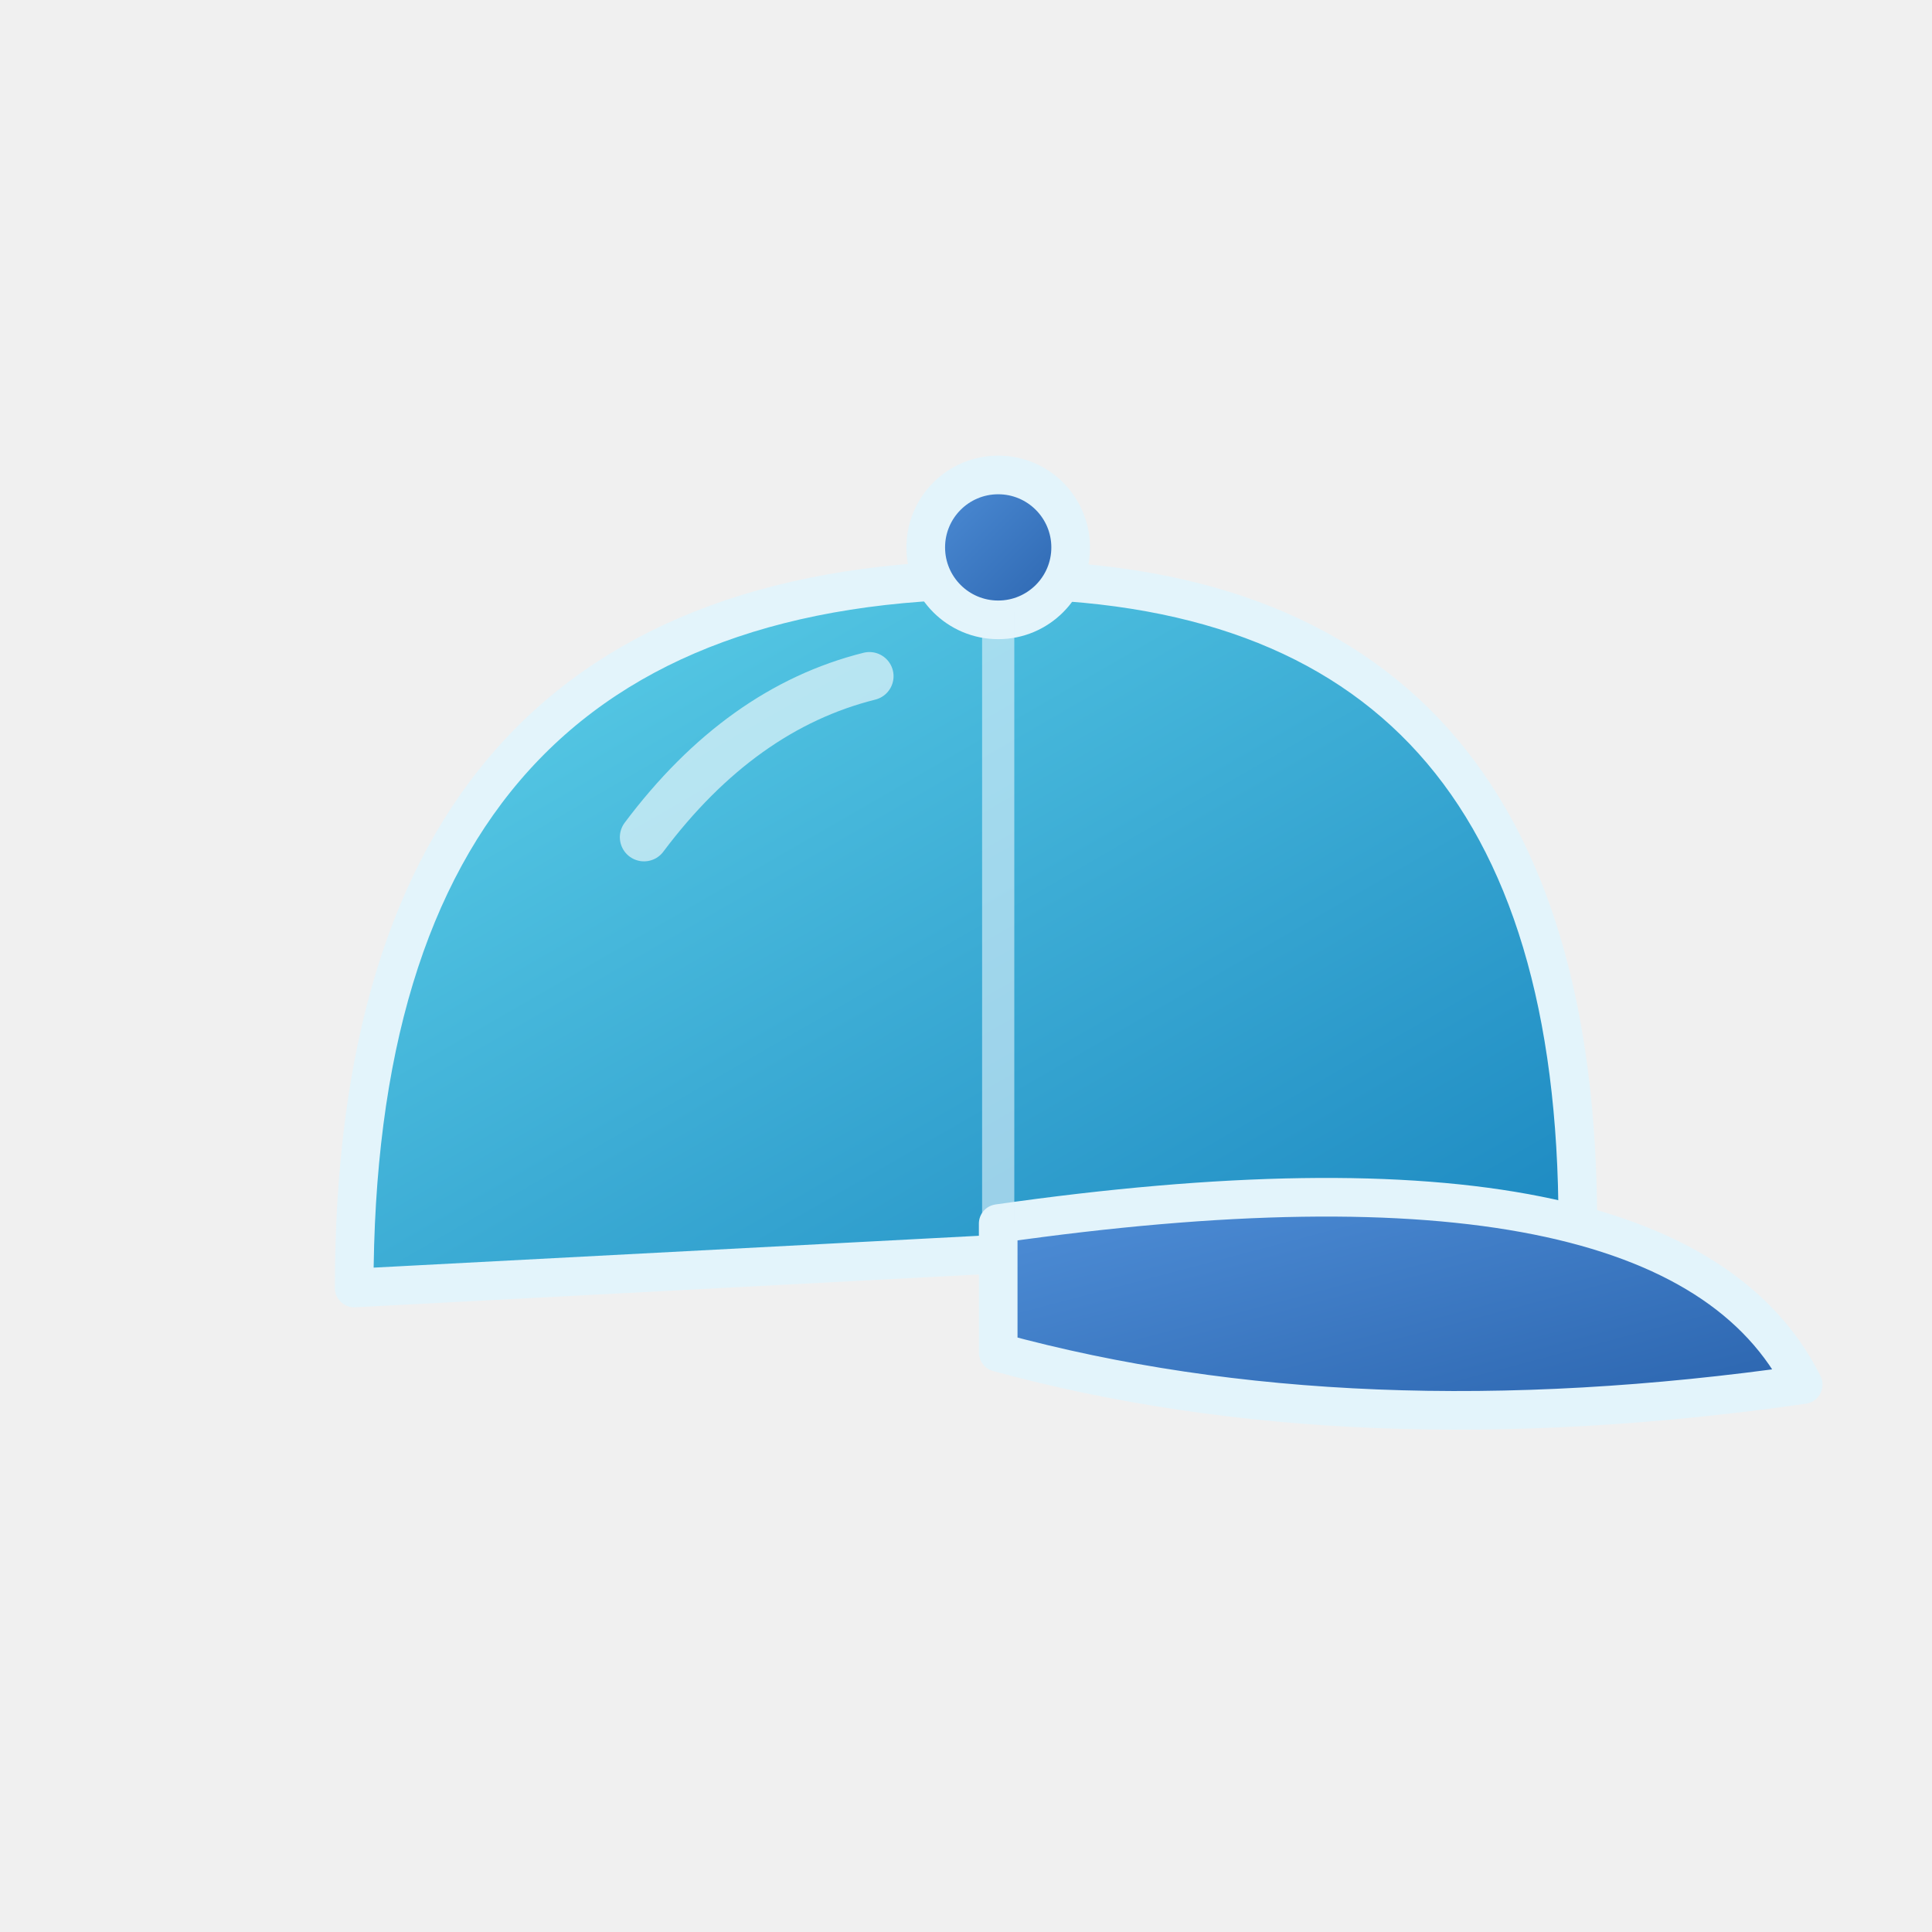
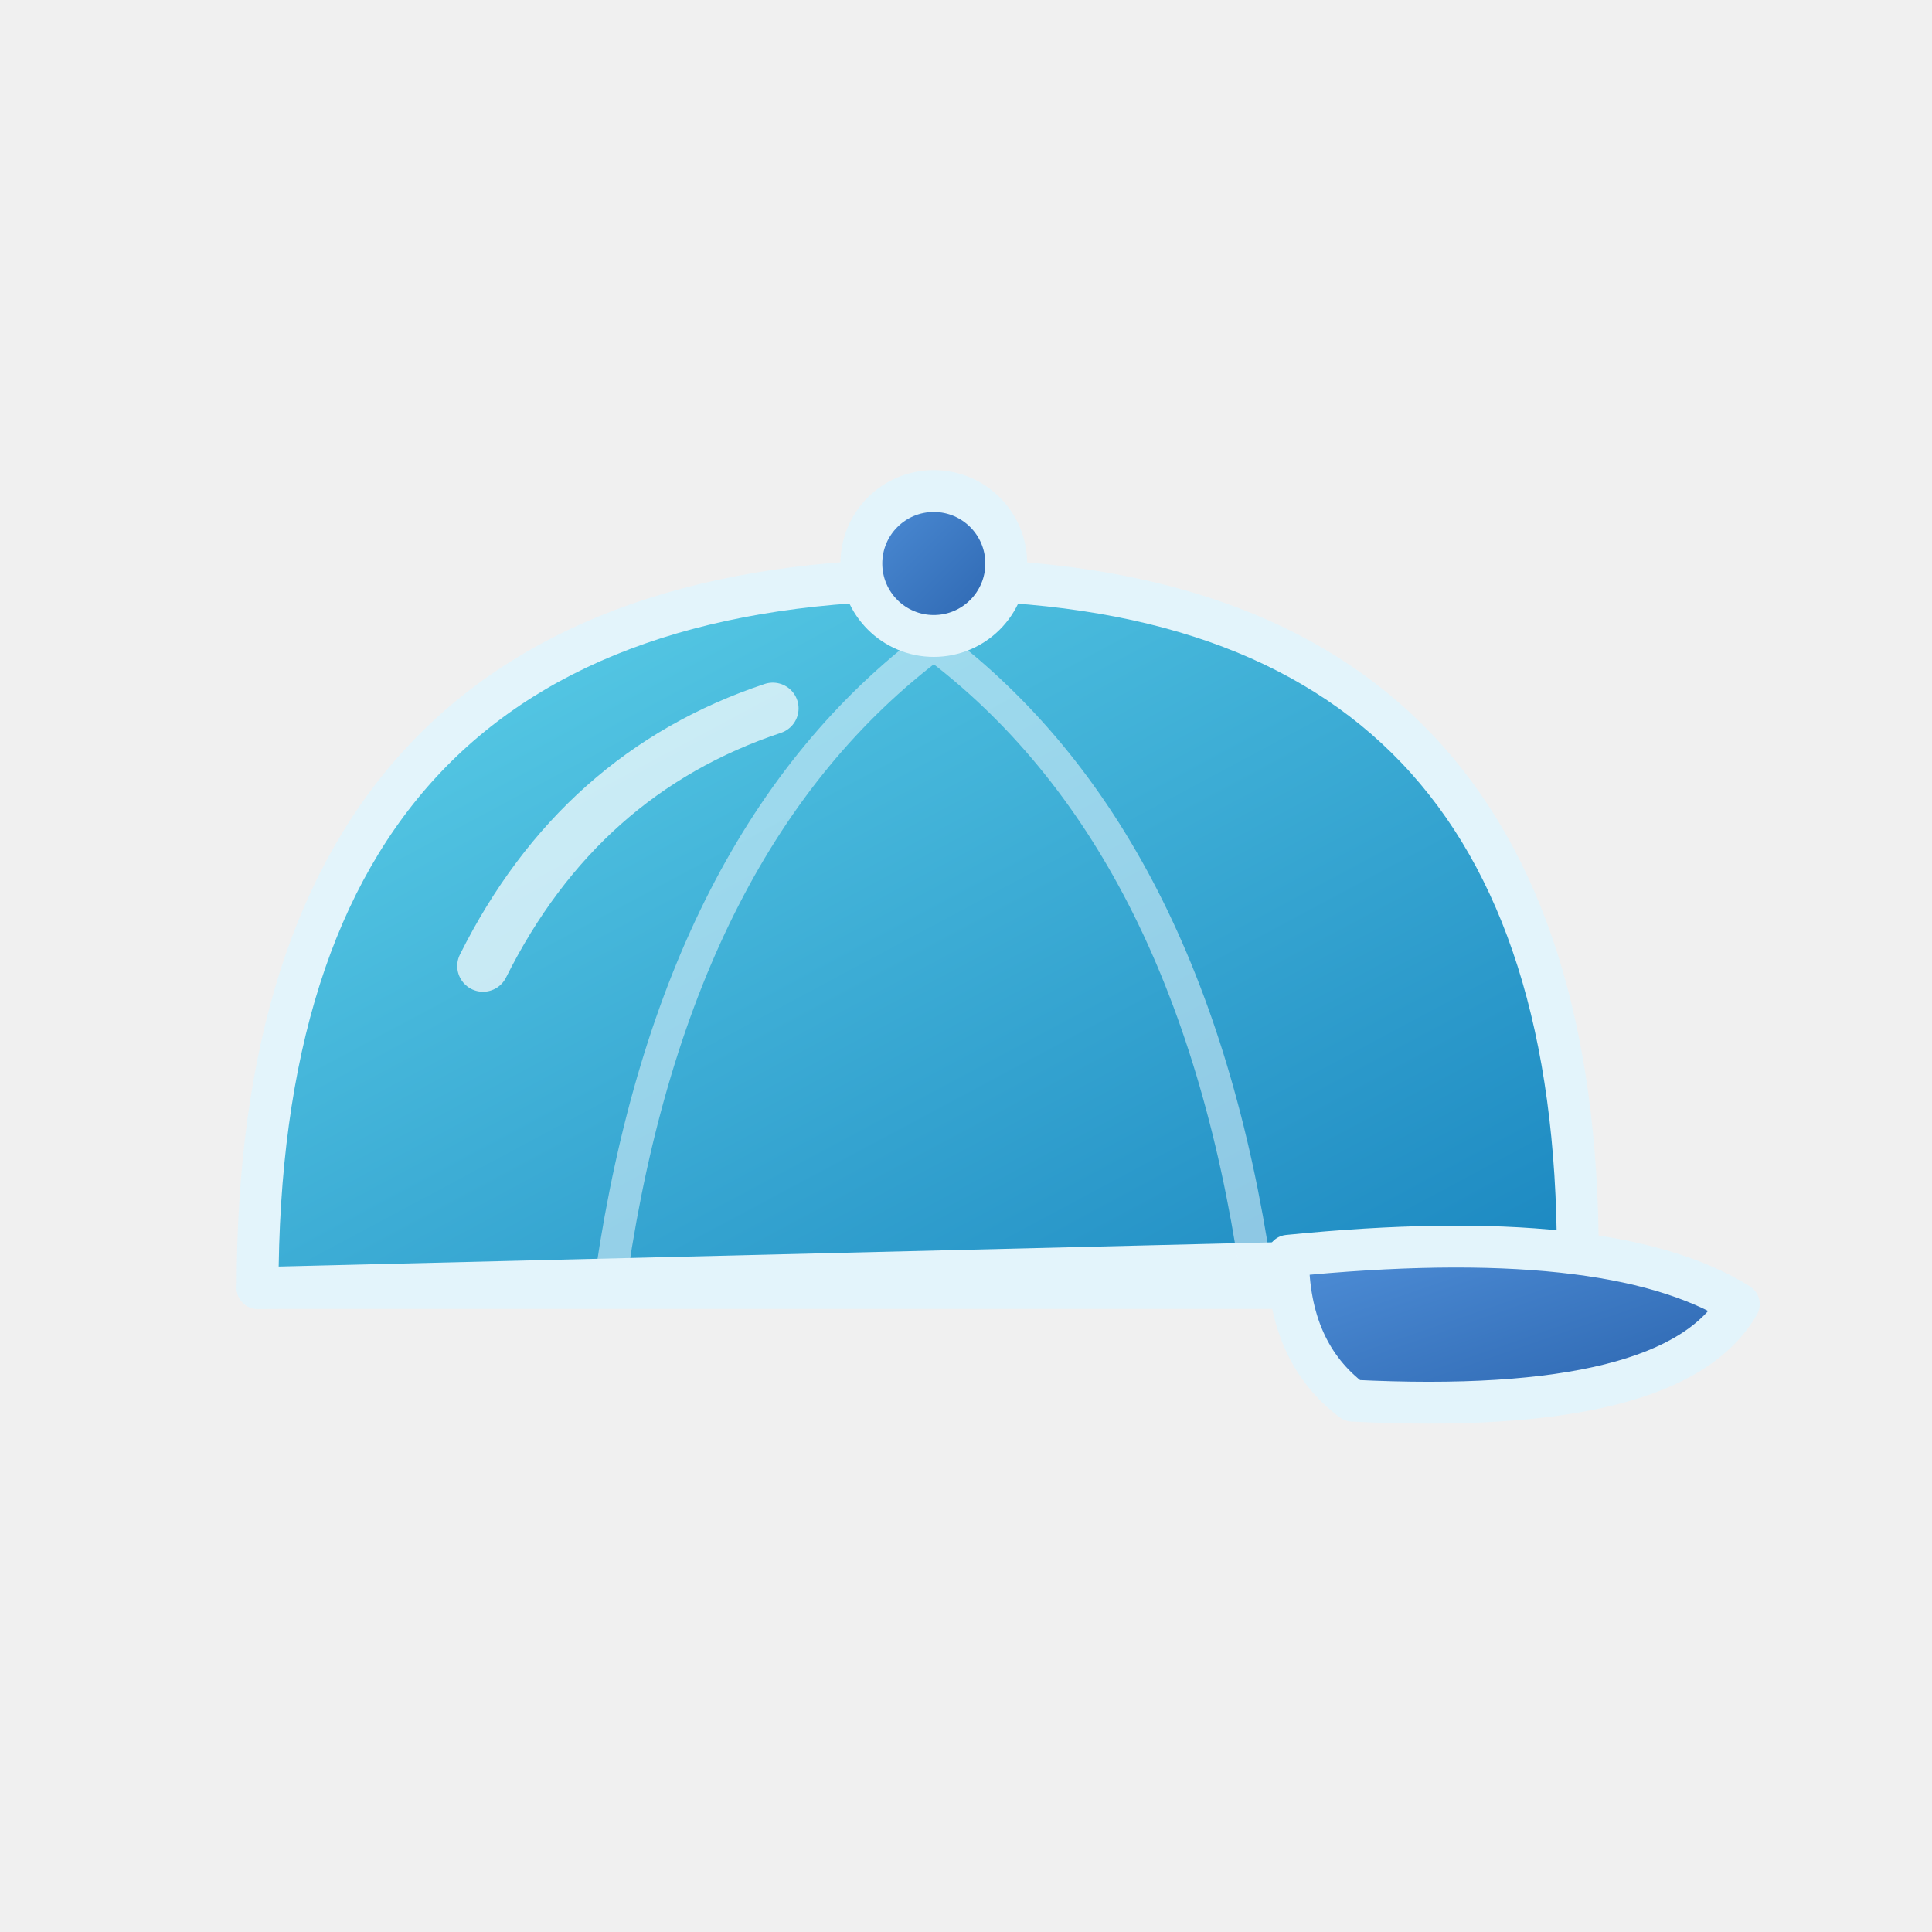
<svg xmlns="http://www.w3.org/2000/svg" viewBox="0 0 120 120">
  <defs>
    <linearGradient id="g" x1="0" y1="0" x2="1" y2="1">
      <stop offset="0" stop-color="#5fd3ea" />
      <stop offset="1" stop-color="#1a86c0" />
    </linearGradient>
    <linearGradient id="n" x1="0" y1="0" x2="1" y2="1">
      <stop offset="0" stop-color="#4f8fd8" />
      <stop offset="1" stop-color="#2a63ad" />
    </linearGradient>
  </defs>
-   <path d="M22 80 Q22 36 62 36 Q98 36 98 76 Z" fill="url(#g)" stroke="#e3f4fb" stroke-width="2.4" stroke-linejoin="round" stroke-linecap="round" />
-   <path d="M62 76 Q104 70 112 86 Q84 90 62 84 Z" fill="url(#n)" stroke="#e3f4fb" stroke-width="2.4" stroke-linejoin="round" stroke-linecap="round" />
-   <circle cx="62" cy="34" r="4.5" fill="url(#n)" stroke="#e3f4fb" stroke-width="2.4" stroke-linejoin="round" stroke-linecap="round" />
-   <path d="M62 38 L62 76" stroke="#e3f4fb" stroke-width="2" stroke-opacity=".6" />
-   <path d="M40 52 Q46 44 54 42" stroke="#fff" stroke-opacity=".6" stroke-width="3" fill="none" stroke-linecap="round" />
+   <path d="M16 80 Q16 36 58 36 Q98 36 98 78 Z" fill="url(#g)" stroke="#e3f4fb" stroke-width="2.6" stroke-linejoin="round" stroke-linecap="round" />
+   <path d="M58 40 Q42 52 38 79 M58 40 Q74 52 78 79" fill="none" stroke="#e3f4fb" stroke-width="2" stroke-linecap="round" stroke-opacity=".55" />
+   <path d="M16 80 H98" fill="none" stroke="#e3f4fb" stroke-width="2.6" stroke-linejoin="round" stroke-linecap="round" />
+   <path d="M80 78 Q100 76 108 81 Q104 88 84 87 Q80 84 80 78 Z" fill="url(#n)" stroke="#e3f4fb" stroke-width="2.6" stroke-linejoin="round" stroke-linecap="round" />
+   <circle cx="58" cy="35" r="4.5" fill="url(#n)" stroke="#e3f4fb" stroke-width="2.6" stroke-linejoin="round" stroke-linecap="round" />
+   <path d="M30 60 Q36 48 48 44" fill="none" stroke="#fff" stroke-opacity=".7" stroke-width="3.2" stroke-linecap="round" />
</svg>
